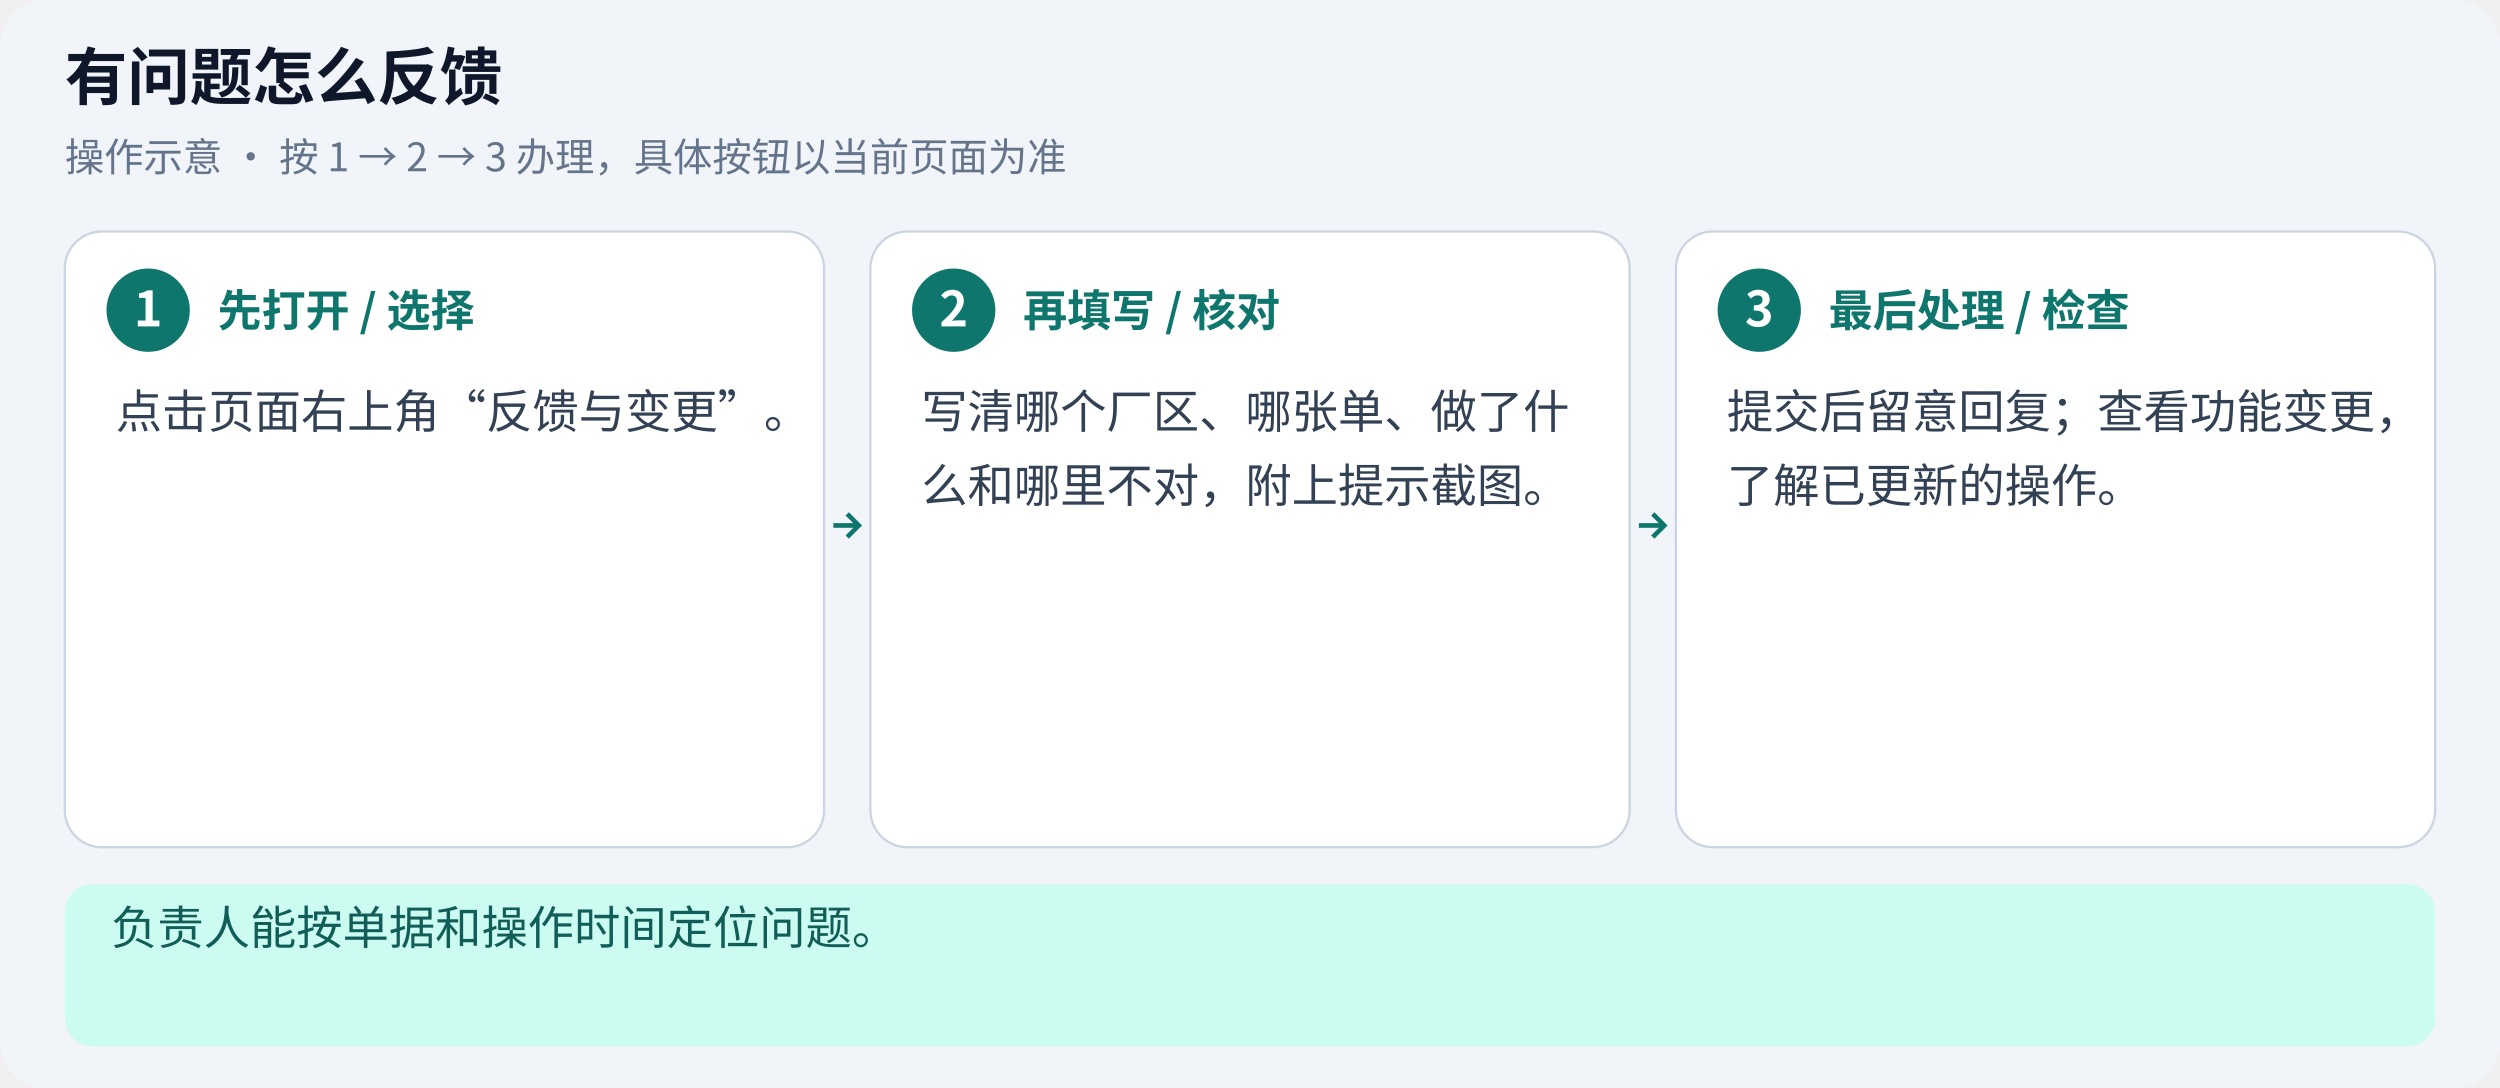
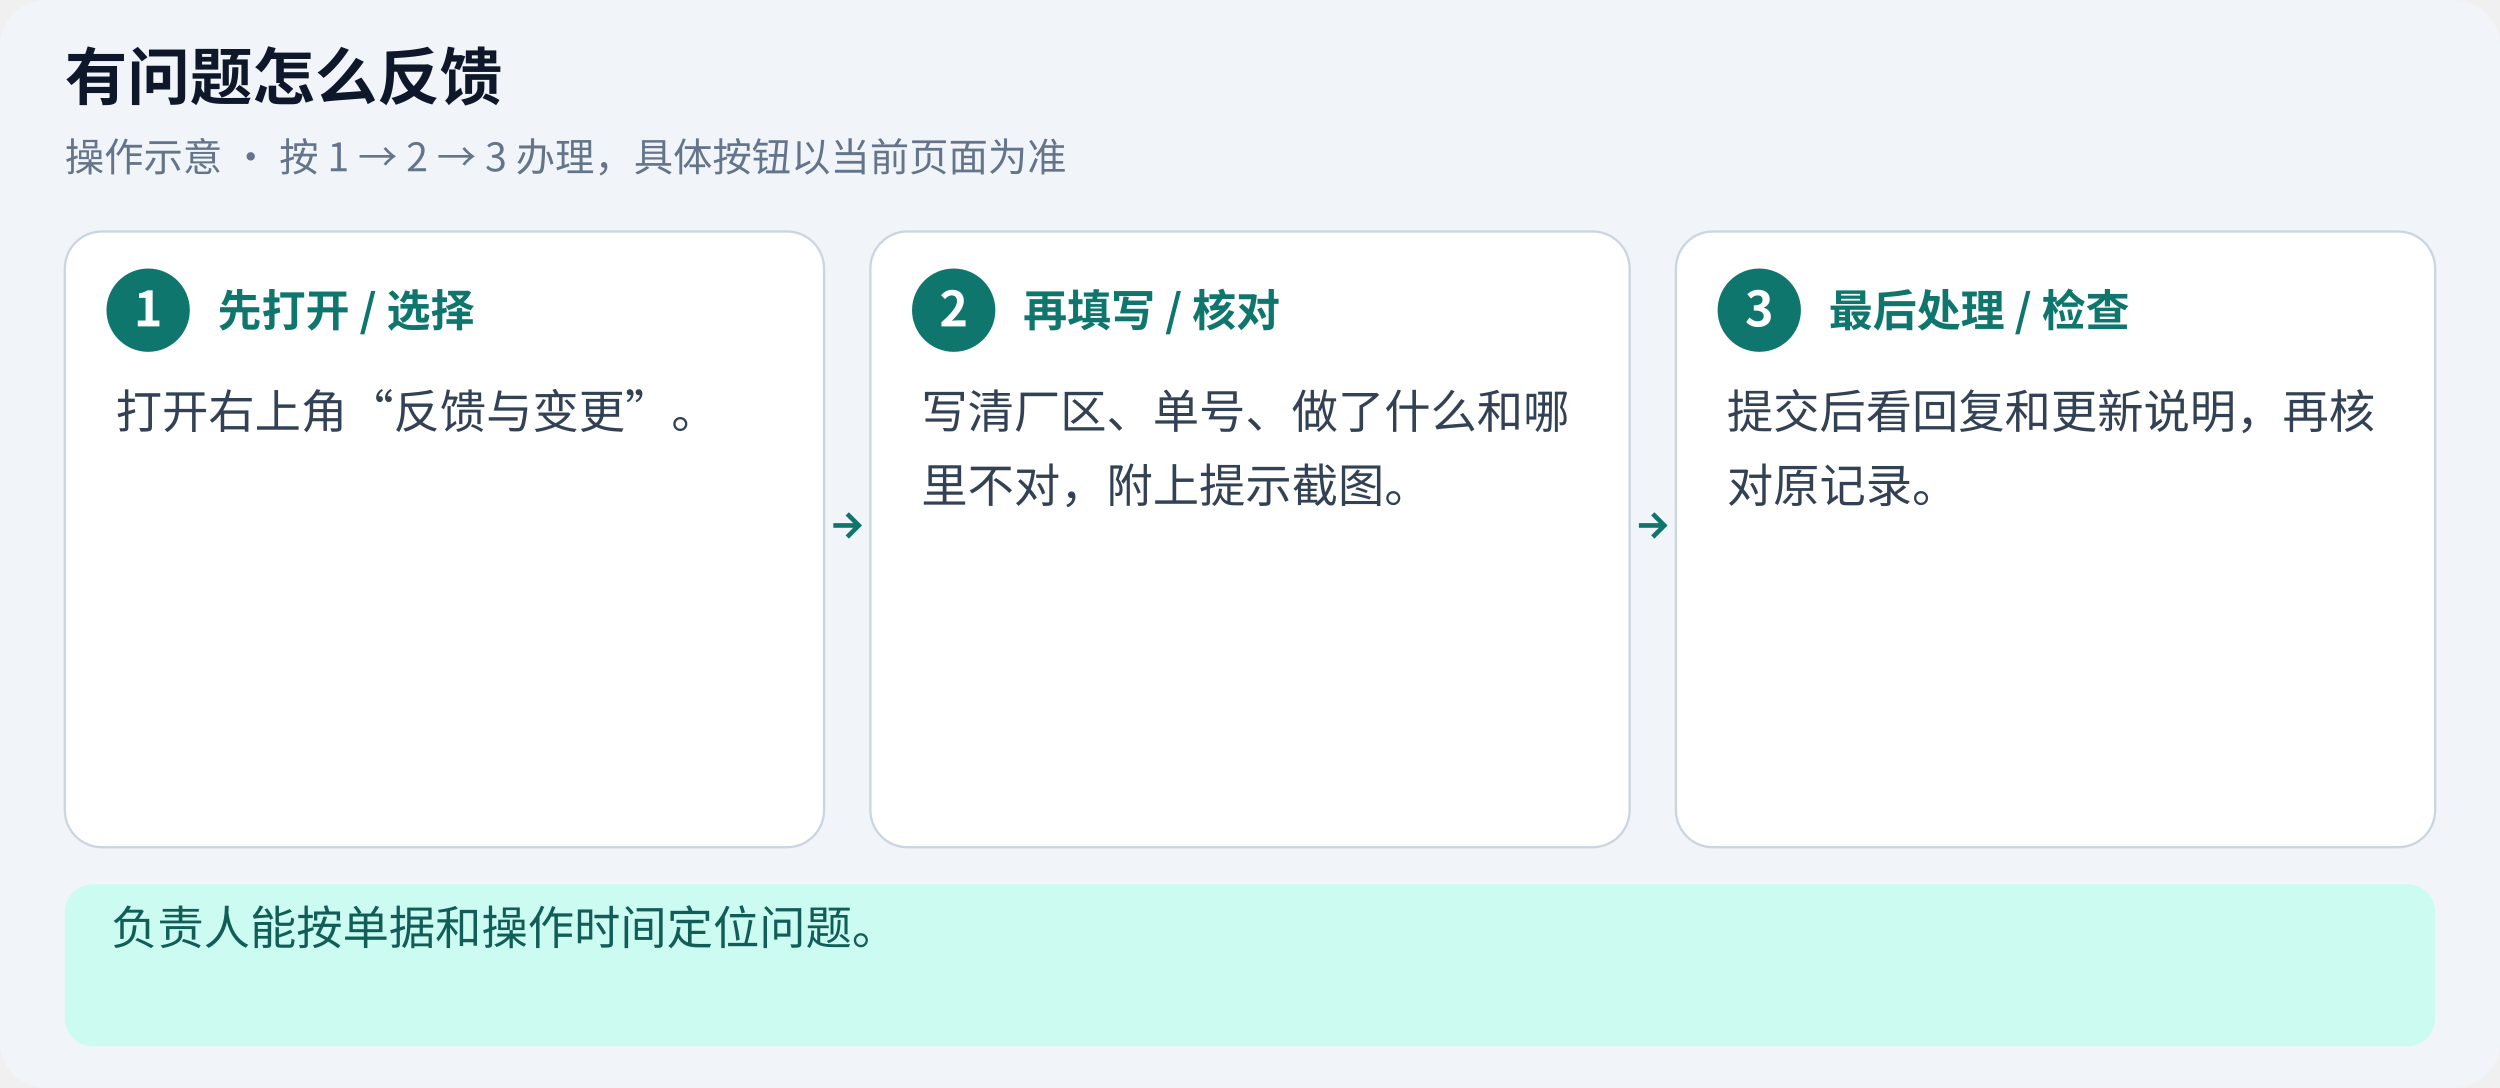
<svg xmlns="http://www.w3.org/2000/svg" width="1080" height="470" viewBox="0 0 1080 470" role="img" aria-labelledby="title desc">
  <rect width="1080" height="470" rx="20" fill="#f1f5f9" />
  <g font-family="Microsoft YaHei, Noto Sans CJK SC, sans-serif">
    <text x="28" y="43" font-size="27" font-weight="700" fill="#0f172a">有问题怎么反馈</text>
    <text x="28" y="74" font-size="17" fill="#64748b">操作示意 · 按 1 → 2 → 3 办理，具体按钮以当前页面为准</text>
    <rect x="28" y="100" width="328" height="266" rx="16" fill="white" stroke="#cbd5e1" />
    <circle cx="64" cy="134" r="18" fill="#0f766e" />
    <text x="64" y="141" text-anchor="middle" fill="white" font-size="21" font-weight="700">1</text>
    <text x="94" y="141" fill="#0f766e" font-size="19" font-weight="700">先打开 / 选择</text>
    <text x="50" y="185" font-size="20" fill="#334155">
-       <tspan x="50" dy="0">点击页面右上角“反馈与变更”。</tspan>
+       <tspan x="50" dy="0">打开右上角“反馈与变更”。</tspan>
    </text>
    <path d="M360 227 h10 m-4 -5 5 5 -5 5" stroke="#0f766e" fill="none" stroke-width="2" />
    <rect x="376" y="100" width="328" height="266" rx="16" fill="white" stroke="#cbd5e1" />
    <circle cx="412" cy="134" r="18" fill="#0f766e" />
    <text x="412" y="141" text-anchor="middle" fill="white" font-size="21" font-weight="700">2</text>
    <text x="442" y="141" fill="#0f766e" font-size="19" font-weight="700">再填写 / 核对</text>
    <text x="398" y="185" font-size="20" fill="#334155">
-       <tspan x="398" dy="0">写清哪个厂区、哪张单、做了什</tspan>
-       <tspan x="398" dy="32">么和哪里不对，附上提示截图。</tspan>
+       <tspan x="398" dy="0">写清厂区、单号、做了什么和哪</tspan>
+       <tspan x="398" dy="32">里不对，附上提示截图。</tspan>
    </text>
    <path d="M708 227 h10 m-4 -5 5 5 -5 5" stroke="#0f766e" fill="none" stroke-width="2" />
    <rect x="724" y="100" width="328" height="266" rx="16" fill="white" stroke="#cbd5e1" />
    <circle cx="760" cy="134" r="18" fill="#0f766e" />
    <text x="760" y="141" text-anchor="middle" fill="white" font-size="21" font-weight="700">3</text>
    <text x="790" y="141" fill="#0f766e" font-size="19" font-weight="700">最后处理 / 检查</text>
    <text x="746" y="185" font-size="20" fill="#334155">
-       <tspan x="746" dy="0">提交后留意回复；查看功能变更，</tspan>
-       <tspan x="746" dy="32">了解已更新的操作。</tspan>
+       <tspan x="746" dy="0">提交后看回复和更新说明，再核</tspan>
+       <tspan x="746" dy="32">对原记录。</tspan>
    </text>
    <rect x="28" y="382" width="1024" height="70" rx="12" fill="#ccfbf1" />
    <text x="48" y="408" font-size="20" fill="#115e59">
      <tspan x="48" dy="0">负责人能按单据和操作时间定位问题。</tspan>
    </text>
  </g>
</svg>
